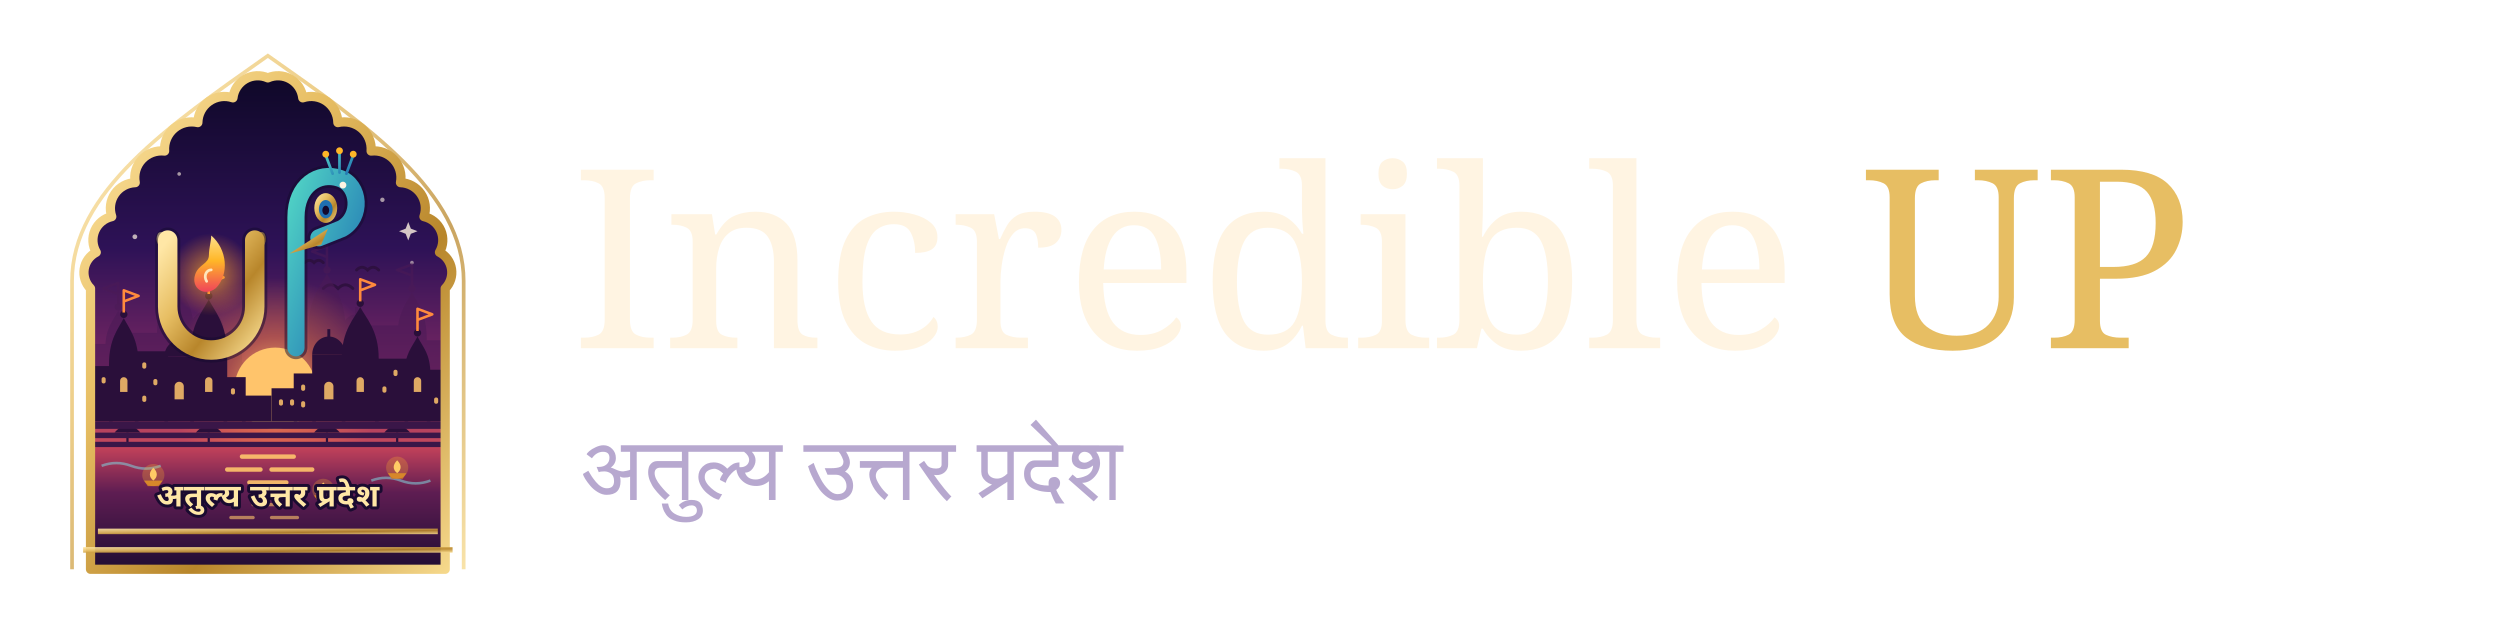
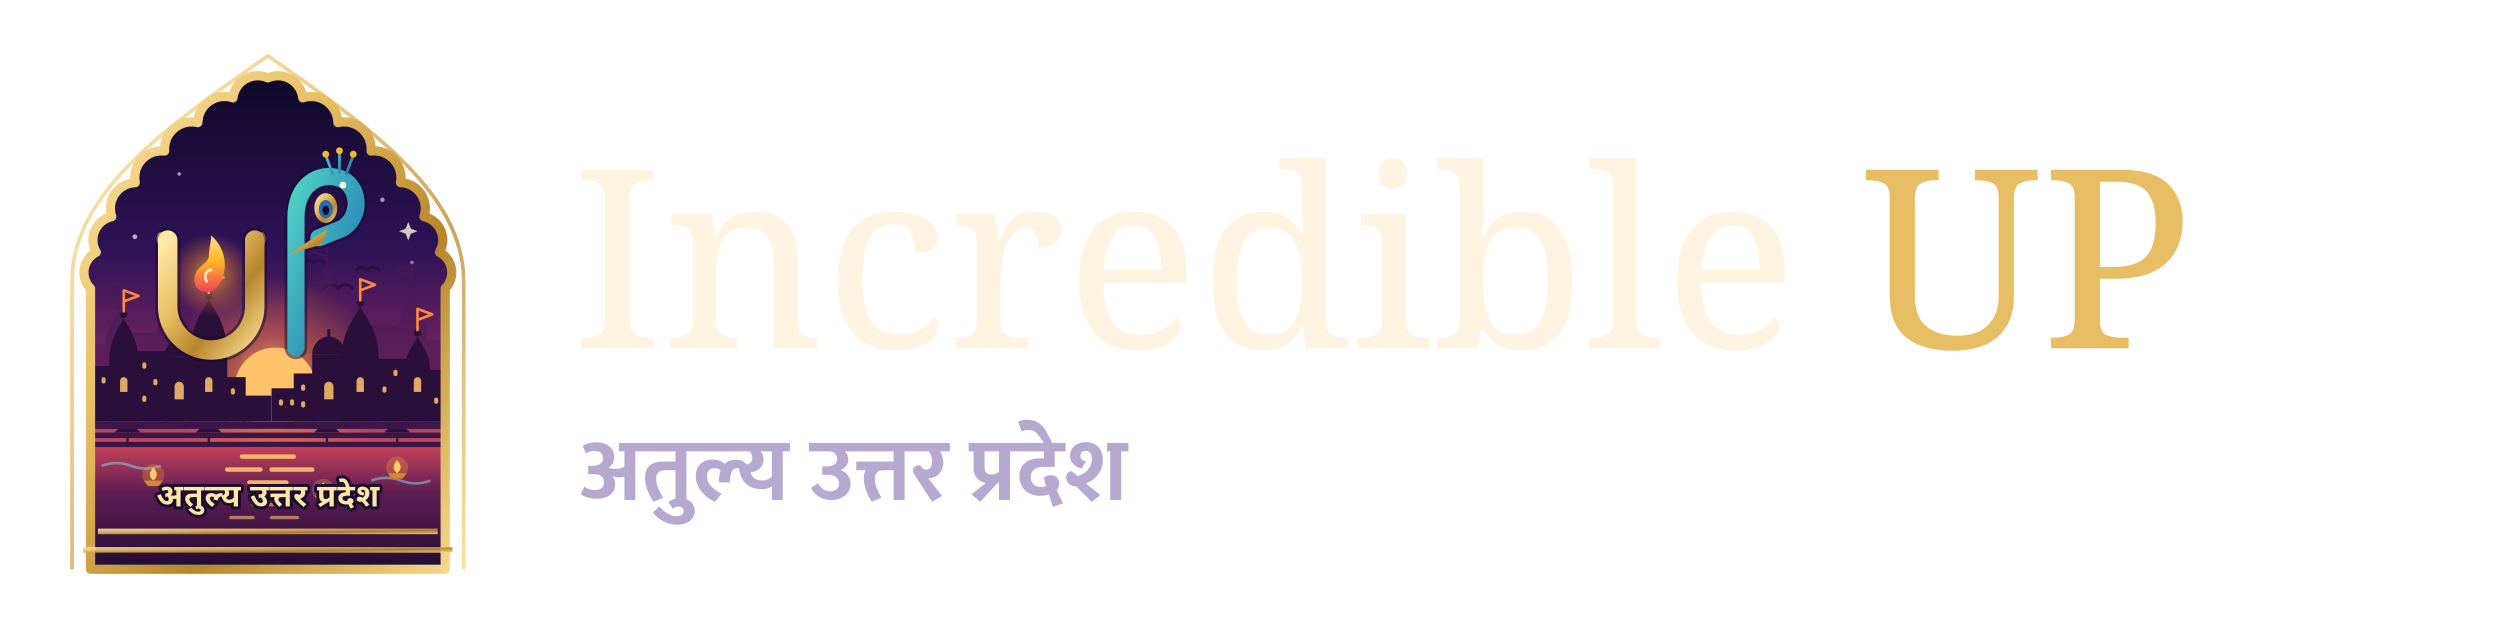
<svg xmlns="http://www.w3.org/2000/svg" viewBox="0 0 560 140" role="img" aria-label="Incredible UP">
  <svg x="10" y="10" width="100" height="120" viewBox="0 0 240 290">
    <defs>
      <linearGradient id="h-gold" x1="0" y1="0" x2="1" y2="1">
        <stop offset="0" stop-color="#FFE7A6" />
        <stop offset=".35" stop-color="#E7BE63" />
        <stop offset=".65" stop-color="#B8862B" />
        <stop offset="1" stop-color="#F6D98C" />
      </linearGradient>
      <linearGradient id="h-silk" x1="0" y1="0" x2="0" y2="1">
        <stop offset="0" stop-color="#FFE08A" />
        <stop offset=".45" stop-color="#FFB627" />
        <stop offset="1" stop-color="#F0445A" />
      </linearGradient>
      <linearGradient id="h-sky" x1="0" y1="0" x2="0" y2="1">
        <stop offset="0" stop-color="#0F0828" />
        <stop offset=".35" stop-color="#2E1257" />
        <stop offset=".6" stop-color="#7A2763" />
        <stop offset=".8" stop-color="#E0565B" />
        <stop offset="1" stop-color="#FFB25E" />
      </linearGradient>
      <linearGradient id="h-river" x1="0" y1="0" x2="0" y2="1">
        <stop offset="0" stop-color="#C2415A" />
        <stop offset=".35" stop-color="#5E1D52" />
        <stop offset="1" stop-color="#1A0B30" />
      </linearGradient>
      <radialGradient id="h-sunGlow">
        <stop offset="0" stop-color="#FFD27A" stop-opacity=".9" />
        <stop offset=".45" stop-color="#FF8A3D" stop-opacity=".45" />
        <stop offset="1" stop-color="#FF8A3D" stop-opacity="0" />
      </radialGradient>
      <linearGradient id="h-teal" x1="0" y1="0" x2="1" y2="1">
        <stop offset="0" stop-color="#4FD1C5" />
        <stop offset="1" stop-color="#1F6FB2" />
      </linearGradient>
      <radialGradient id="h-flameGlow">
        <stop offset="0" stop-color="#FFB627" stop-opacity=".7" />
        <stop offset="1" stop-color="#FF8A1F" stop-opacity="0" />
      </radialGradient>
      <clipPath id="h-clip">
        <path d="M24 284V132.0A12.3 12.3 0 0 1 27.1 112.4A13.0 13.0 0 0 1 35.5 93.1A13.9 13.9 0 0 1 48.2 74.7A14.5 14.5 0 0 1 64.1 57.6A14.7 14.7 0 0 1 82.1 42.2A14.4 14.4 0 0 1 101.1 28.8A13.5 13.5 0 0 1 120.0 18.0A13.5 13.5 0 0 1 138.9 28.8A14.4 14.4 0 0 1 157.9 42.2A14.7 14.7 0 0 1 175.9 57.6A14.5 14.5 0 0 1 191.8 74.7A13.9 13.9 0 0 1 204.5 93.1A13.0 13.0 0 0 1 212.9 112.4A12.3 12.3 0 0 1 216.0 132.0V284Z" />
      </clipPath>
    </defs>
    <path d="M14 284V128C14 80 66 44 120 6C174 44 226 80 226 128V284" fill="none" stroke="url(#h-gold)" stroke-width="2" opacity=".75" />
    <path d="M24 284V132.0A12.3 12.3 0 0 1 27.1 112.4A13.0 13.0 0 0 1 35.5 93.1A13.9 13.9 0 0 1 48.2 74.7A14.5 14.5 0 0 1 64.1 57.6A14.7 14.7 0 0 1 82.1 42.2A14.4 14.4 0 0 1 101.1 28.8A13.5 13.5 0 0 1 120.0 18.0A13.5 13.5 0 0 1 138.9 28.8A14.4 14.4 0 0 1 157.9 42.2A14.7 14.7 0 0 1 175.9 57.6A14.5 14.5 0 0 1 191.8 74.7A13.9 13.9 0 0 1 204.5 93.1A13.0 13.0 0 0 1 212.9 112.4A12.3 12.3 0 0 1 216.0 132.0V284Z" fill="url(#h-sky)" />
    <g clip-path="url(#h-clip)">
      <g fill="#FFF4E2">
        <circle cx="48" cy="104" r="1.3" opacity=".7" />
        <circle cx="72" cy="70" r="1" opacity=".6" />
        <circle cx="182" cy="84" r="1.2" opacity=".6" />
        <circle cx="198" cy="118" r="1" opacity=".5" />
        <path d="M196 96l1.4 3.6 3.6 1.4-3.6 1.4-1.4 3.6-1.4-3.6-3.6-1.4 3.6-1.4z" opacity=".8" />
      </g>
      <g class="h-fly" fill="none" stroke="#2A0F3A" stroke-width="1.6" stroke-linecap="round" opacity=".8">
        <path d="M150 132q4-4 8 0q4-4 8 0" />
        <path d="M168 122q3-3 6 0q3-3 6 0" />
        <path d="M140 118q2.5-2.5 5 0q2.5-2.5 5 0" />
      </g>
      <g opacity=".55" transform="translate(240 0) scale(-1 1) translate(0 -14)">
        <g fill="#4A1A55">
          <rect x="20" y="174" width="16" height="30" />
          <path d="M34 204V173.2C34 159.2 39 154 42 148C45 154 50 159.2 50 173.2V204Z" />
          <circle cx="42" cy="146" r="2" />
          <rect x="48" y="166" width="18" height="38" />
          <rect x="64" y="168.8" width="16" height="35.2" />
          <path d="M64 168.8A8 8.8 0 0 1 80 168.8Z" />
          <path d="M72 156v6" stroke="#4A1A55" stroke-width="1.6" />
          <path d="M78 204V167.7C78 151.2 85 144 88 138C91 144 98 151.2 98 167.7V204Z" />
          <circle cx="88" cy="136" r="2" />
          <rect x="96" y="180" width="12" height="24" />
          <rect x="106" y="190" width="16" height="14" />
          <rect x="122" y="186" width="14" height="18" />
          <rect x="134" y="178" width="12" height="26" />
          <rect x="144" y="167.9" width="18" height="36.1" />
          <path d="M144 167.9A9 9.9 0 0 1 162 167.9Z" />
          <path d="M153 154v6" stroke="#4A1A55" stroke-width="1.6" />
          <path d="M160 204V169.9C160 154.4 167 148 170 142C173 148 180 154.4 180 169.9V204Z" />
          <circle cx="170" cy="140" r="2" />
          <rect x="178" y="170" width="18" height="34" />
          <path d="M194 204V178.7C194 167.2 198 164 201 158C204 164 208 167.2 208 178.7V204Z" />
          <circle cx="201" cy="156" r="2" />
          <rect x="206" y="176" width="14" height="28" />
          <path d="M37 210q7-8 14 0z" />
          <path d="M44 210v6" stroke="#4A1A55" stroke-width="1.2" />
          <path d="M81 210q7-8 14 0z" />
          <path d="M88 210v6" stroke="#4A1A55" stroke-width="1.2" />
          <path d="M145 210q7-8 14 0z" />
          <path d="M152 210v6" stroke="#4A1A55" stroke-width="1.2" />
          <path d="M183 210q7-8 14 0z" />
          <path d="M190 210v6" stroke="#4A1A55" stroke-width="1.2" />
        </g>
        <g fill="#4A1A55" opacity=".85">
          <rect x="24" y="180" width="2.2" height="3.4" rx="1" />
          <rect x="30" y="180" width="2.2" height="3.4" rx="1" />
          <rect x="24" y="189" width="2.2" height="3.4" rx="1" />
          <path d="M40 188v-6a2 2 0 0 1 4 0v6z" />
          <rect x="52" y="172" width="2.2" height="3.4" rx="1" />
          <rect x="58" y="181" width="2.2" height="3.4" rx="1" />
          <rect x="52" y="190" width="2.2" height="3.4" rx="1" />
          <path d="M69.5 192v-7a2.5 2.5 0 0 1 5 0v7z" />
          <path d="M86 188v-6a2 2 0 0 1 4 0v6z" />
          <rect x="100" y="186" width="2.2" height="3.4" rx="1" />
          <rect x="126" y="192" width="2.2" height="3.4" rx="1" />
          <rect x="132" y="192" width="2.2" height="3.4" rx="1" />
          <rect x="138" y="184" width="2.2" height="3.4" rx="1" />
          <rect x="138" y="193" width="2.2" height="3.4" rx="1" />
          <path d="M150.5 192v-7a2.5 2.5 0 0 1 5 0v7z" />
          <path d="M168 188v-6a2 2 0 0 1 4 0v6z" />
          <rect x="188" y="176" width="2.2" height="3.4" rx="1" />
          <rect x="182" y="185" width="2.2" height="3.4" rx="1" />
          <path d="M199 188v-6a2 2 0 0 1 4 0v6z" />
          <rect x="216" y="182" width="2.2" height="3.4" rx="1" />
          <rect x="210" y="191" width="2.2" height="3.4" rx="1" />
          <rect x="216" y="191" width="2.2" height="3.4" rx="1" />
        </g>
        <g fill="none" stroke="#4A1A55" stroke-width="1.4" stroke-linejoin="round">
          <path d="M42 145V133l8 3-8 3" />
          <path d="M88 135V123l8 3-8 3" />
          <path d="M170 139V127l8 3-8 3" />
          <path d="M201 155V143l8 3-8 3" />
        </g>
      </g>
      <circle class="h-sun" cx="124" cy="184" r="58" fill="url(#h-sunGlow)" />
      <circle cx="124" cy="186" r="22" fill="#FFC46B" stroke="none" stroke-width="1.5" />
      <g fill="#2A0F3A">
        <rect x="20" y="174" width="16" height="30" />
        <path d="M34 204V173.2C34 159.2 39 154 42 148C45 154 50 159.2 50 173.2V204Z" />
        <circle cx="42" cy="146" r="2" />
        <rect x="48" y="166" width="18" height="38" />
        <rect x="64" y="168.8" width="16" height="35.2" />
        <path d="M64 168.8A8 8.8 0 0 1 80 168.8Z" />
        <path d="M72 156v6" stroke="#2A0F3A" stroke-width="1.6" />
        <path d="M78 204V167.7C78 151.2 85 144 88 138C91 144 98 151.2 98 167.7V204Z" />
        <circle cx="88" cy="136" r="2" />
        <rect x="96" y="180" width="12" height="24" />
        <rect x="106" y="190" width="16" height="14" />
        <rect x="122" y="186" width="14" height="18" />
        <rect x="134" y="178" width="12" height="26" />
        <rect x="144" y="167.9" width="18" height="36.1" />
        <path d="M144 167.9A9 9.9 0 0 1 162 167.9Z" />
        <path d="M153 154v6" stroke="#2A0F3A" stroke-width="1.6" />
        <path d="M160 204V169.9C160 154.4 167 148 170 142C173 148 180 154.4 180 169.9V204Z" />
        <circle cx="170" cy="140" r="2" />
        <rect x="178" y="170" width="18" height="34" />
        <path d="M194 204V178.7C194 167.2 198 164 201 158C204 164 208 167.2 208 178.7V204Z" />
        <circle cx="201" cy="156" r="2" />
        <rect x="206" y="176" width="14" height="28" />
        <path d="M37 210q7-8 14 0z" />
        <path d="M44 210v6" stroke="#2A0F3A" stroke-width="1.2" />
        <path d="M81 210q7-8 14 0z" />
        <path d="M88 210v6" stroke="#2A0F3A" stroke-width="1.2" />
        <path d="M145 210q7-8 14 0z" />
        <path d="M152 210v6" stroke="#2A0F3A" stroke-width="1.2" />
        <path d="M183 210q7-8 14 0z" />
        <path d="M190 210v6" stroke="#2A0F3A" stroke-width="1.2" />
      </g>
      <g fill="#FFC46B" opacity=".85">
        <rect x="24" y="180" width="2.2" height="3.4" rx="1" />
        <rect x="30" y="180" width="2.2" height="3.4" rx="1" />
        <rect x="24" y="189" width="2.2" height="3.4" rx="1" />
        <path d="M40 188v-6a2 2 0 0 1 4 0v6z" />
        <rect x="52" y="172" width="2.2" height="3.4" rx="1" />
        <rect x="58" y="181" width="2.2" height="3.4" rx="1" />
        <rect x="52" y="190" width="2.2" height="3.4" rx="1" />
        <path d="M69.5 192v-7a2.5 2.5 0 0 1 5 0v7z" />
        <path d="M86 188v-6a2 2 0 0 1 4 0v6z" />
        <rect x="100" y="186" width="2.2" height="3.4" rx="1" />
        <rect x="126" y="192" width="2.2" height="3.4" rx="1" />
        <rect x="132" y="192" width="2.2" height="3.4" rx="1" />
        <rect x="138" y="184" width="2.2" height="3.4" rx="1" />
        <rect x="138" y="193" width="2.2" height="3.4" rx="1" />
        <path d="M150.5 192v-7a2.5 2.5 0 0 1 5 0v7z" />
        <path d="M168 188v-6a2 2 0 0 1 4 0v6z" />
        <rect x="188" y="176" width="2.2" height="3.4" rx="1" />
        <rect x="182" y="185" width="2.2" height="3.4" rx="1" />
        <path d="M199 188v-6a2 2 0 0 1 4 0v6z" />
        <rect x="216" y="182" width="2.2" height="3.4" rx="1" />
        <rect x="210" y="191" width="2.2" height="3.4" rx="1" />
        <rect x="216" y="191" width="2.2" height="3.4" rx="1" />
      </g>
      <g fill="none" stroke="#FF8A3D" stroke-width="1.4" stroke-linejoin="round">
        <path d="M42 145V133l8 3-8 3" />
        <path d="M88 135V123l8 3-8 3" />
        <path d="M170 139V127l8 3-8 3" />
        <path d="M201 155V143l8 3-8 3" />
      </g>
      <g fill="#3A1648" opacity="1">
        <rect x="10" y="204" width="220" height="4" />
        <rect x="10" y="210" width="220" height="3" />
        <rect x="10" y="215" width="220" height="3" />
      </g>
      <rect x="10" y="218" width="220" height="70" fill="url(#h-river)" />
      <g stroke="#FFC46B" stroke-linecap="round">
        <path class="h-shim" d="M106 223h28M98 230h18M122 230h22M110 237h20" stroke-width="2.4" opacity=".9" />
        <path class="h-shim2" d="M112 249h18M100 256h12M122 256h14" stroke-width="1.8" opacity=".6" />
      </g>
      <path d="M30 228q8-3 16 0t16 0M176 236q8-3 16 0t16 0" fill="none" stroke="#7FD3DE" stroke-width="1.4" opacity=".55" />
      <g class="h-bob" style="animation-delay:0s">
        <path d="M53 236h10l-2 3h-6z" fill="#C9772B" />
        <path d="M58 229c2.5 2.5 2.5 5 0 7c-2.5-2-2.5-4.5 0-7z" fill="#FFD27A" />
        <circle cx="58" cy="233" r="6" fill="#FFB627" opacity=".25" />
      </g>
      <g class="h-bob" style="animation-delay:-1s">
        <path d="M145 244h10l-2 3h-6z" fill="#C9772B" />
        <path d="M150 237c2.5 2.5 2.5 5 0 7c-2.5-2-2.5-4.5 0-7z" fill="#FFD27A" />
        <circle cx="150" cy="241" r="6" fill="#FFB627" opacity=".25" />
      </g>
      <g class="h-bob" style="animation-delay:-2s">
        <path d="M185 232h10l-2 3h-6z" fill="#C9772B" />
        <path d="M190 225c2.5 2.5 2.5 5 0 7c-2.5-2-2.5-4.5 0-7z" fill="#FFD27A" />
        <circle cx="190" cy="229" r="6" fill="#FFB627" opacity=".25" />
      </g>
    </g>
    <path d="M24 284V132.0A12.3 12.3 0 0 1 27.1 112.4A13.0 13.0 0 0 1 35.5 93.1A13.9 13.9 0 0 1 48.2 74.7A14.5 14.5 0 0 1 64.1 57.6A14.7 14.7 0 0 1 82.1 42.2A14.4 14.4 0 0 1 101.1 28.8A13.5 13.5 0 0 1 120.0 18.0A13.5 13.5 0 0 1 138.9 28.8A14.4 14.4 0 0 1 157.9 42.2A14.7 14.7 0 0 1 175.9 57.6A14.5 14.5 0 0 1 191.8 74.7A13.9 13.9 0 0 1 204.5 93.1A13.0 13.0 0 0 1 212.9 112.4A12.3 12.3 0 0 1 216.0 132.0V284Z" fill="none" stroke="url(#h-gold)" stroke-width="5" stroke-linejoin="round" />
    <g transform="translate(116 112) scale(.62) translate(-125 -130)">
      <circle class="h-halo" cx="82" cy="150" r="36" fill="url(#h-flameGlow)" />
      <path class="h-flame" d="M82 116C96 128 98 150 86 162C76 170 64 162 68 150C71 141 80 141 80 133C80 127 82 121 82 116Z" fill="url(#h-silk)" />
      <path d="M78 156c-3-5 0-10 4-10" fill="none" stroke="#FFF1C9" stroke-width="2.4" stroke-linecap="round" opacity=".9" />
      <path d="M44 128C38 124 36 120 38 116M120 128C126 124 128 120 126 116" fill="none" stroke="url(#h-gold)" stroke-width="6" stroke-linecap="round" />
      <path d="M44 120V178A38 38 0 0 0 120 178V120" fill="none" stroke="#140A2E" stroke-width="22" stroke-linecap="round" opacity="0.5" />
      <path d="M44 120V178A38 38 0 0 0 120 178V120" fill="none" stroke="url(#h-gold)" stroke-width="17" stroke-linecap="round" />
      <path d="M156 214V100C156 72 176 60 194 66C212 72 214 100 196 110L176 118" fill="none" stroke="#140A2E" stroke-width="20" stroke-linecap="round" stroke-linejoin="round" opacity="0.5" />
      <path d="M156 214V100C156 72 176 60 194 66C212 72 214 100 196 110L176 118" fill="none" stroke="url(#h-teal)" stroke-width="15" stroke-linecap="round" stroke-linejoin="round" />
      <path d="M184 110L150 132L178 124Z" fill="url(#h-gold)" />
      <g stroke="url(#h-teal)" stroke-width="2.4" stroke-linecap="round">
        <path d="M188 62l-6-16M194 61l0-17M200 62l6-16" />
      </g>
      <g fill="#FFB627">
        <circle cx="182" cy="45" r="3" />
        <circle cx="194" cy="42" r="3" />
        <circle cx="206" cy="45" r="3" />
      </g>
      <ellipse cx="182" cy="92" rx="10" ry="13" fill="url(#h-gold)" />
      <ellipse cx="182" cy="93" rx="6" ry="8" fill="#1F6FB2" />
      <ellipse cx="182" cy="94" rx="3" ry="4" fill="#140A2E" />
      <circle cx="197" cy="72" r="3" fill="#FFF4E2" />
    </g>
    <text x="120" y="250" text-anchor="middle" font-family="Mukta, 'Noto Sans Devanagari', sans-serif" font-weight="700" font-size="17" letter-spacing=".5" fill="#FFE7A6" stroke="#1A0B30" stroke-width="3.2" paint-order="stroke" stroke-linejoin="round">अतुल्य उत्तर प्रदेश</text>
    <g fill="url(#h-gold)" opacity="0.9">
      <rect x="28" y="262" width="184" height="3" />
      <rect x="20" y="272" width="200" height="3" />
    </g>
  </svg>
  <text x="128" y="78" font-family="Rozha One, Georgia, serif" font-size="56" fill="#FFF4E2">Incredible <tspan fill="#E7BE63">UP</tspan>
  </text>
-   <text x="130" y="112" font-family="Mukta, sans-serif" font-size="20" fill="#B7A8CF">अतुल्य उत्तर प्रदेश</text>
+   <path transform="translate(130 112) scale(1.1765)" d="M0.46 -10.32Q0.92 -10.64 1.62 -10.82Q2.33 -11 3.03 -11Q3.69 -11 4.31 -10.83Q4.93 -10.66 5.4 -10.31Q5.87 -9.96 6.15 -9.44Q6.44 -8.91 6.44 -8.18Q6.44 -7.43 6.09 -6.9Q5.75 -6.38 5.36 -6.14Q5.61 -6.05 5.96 -5.99Q6.31 -5.93 6.7 -5.93Q7.24 -5.93 7.69 -6.04Q8.14 -6.15 8.38 -6.32V-9.27H7.33V-10.86H11.88V-9.27H10.47V0H8.38V-4.47Q8.25 -4.39 7.96 -4.34Q7.68 -4.3 7.34 -4.3Q7.02 -4.3 6.73 -4.36Q6.44 -4.42 6.15 -4.54L6.12 -4.49Q6.36 -4.23 6.49 -3.85Q6.63 -3.47 6.63 -3.03Q6.63 -2.36 6.38 -1.84Q6.12 -1.33 5.66 -0.97Q5.2 -0.61 4.55 -0.43Q3.89 -0.24 3.08 -0.24Q2.16 -0.24 1.34 -0.49Q0.53 -0.75 0.09 -1.1L0.73 -2.53Q1.14 -2.23 1.64 -2.06Q2.14 -1.89 2.77 -1.89Q3.54 -1.89 4.02 -2.27Q4.5 -2.65 4.5 -3.35Q4.5 -4.06 4.04 -4.49Q3.57 -4.91 2.69 -4.91H1.48V-6.53H2.48Q3.3 -6.53 3.81 -6.91Q4.32 -7.29 4.32 -7.97Q4.32 -8.67 3.85 -9.01Q3.38 -9.35 2.74 -9.35Q2.3 -9.35 1.87 -9.23Q1.45 -9.11 1.05 -8.86ZM16.08 -5.66Q15.25 -5.66 14.84 -5.24Q14.43 -4.83 14.43 -4.08Q14.43 -3.16 14.81 -2.28Q15.18 -1.39 15.79 -0.44L13.94 0.34Q13.62 -0.12 13.33 -0.65Q13.04 -1.19 12.81 -1.78Q12.58 -2.36 12.44 -2.98Q12.31 -3.6 12.31 -4.25Q12.31 -5.81 13.22 -6.57Q14.13 -7.33 15.61 -7.33H18.11V-9.27H11.54V-10.86H21.61V-9.27H20.2V0H18.11V-5.66ZM16.76 0.41Q17.09 0.07 17.7 -0.15Q18.31 -0.37 18.92 -0.37Q19.6 -0.37 20.14 -0.18Q20.67 0.02 21.04 0.35Q21.4 0.68 21.59 1.11Q21.78 1.55 21.78 2.04Q21.78 2.62 21.55 3.11Q21.32 3.6 20.88 3.96Q20.45 4.32 19.84 4.51Q19.23 4.71 18.48 4.71Q17.14 4.71 15.9 4.1Q14.65 3.49 13.79 2.36L15.03 1.24Q15.86 2.16 16.68 2.62Q17.49 3.08 18.36 3.08Q19.01 3.08 19.33 2.79Q19.65 2.5 19.65 2.07Q19.65 1.72 19.4 1.48Q19.14 1.24 18.67 1.24Q18.38 1.24 18.08 1.36Q17.78 1.48 17.6 1.65ZM38.54 -9.27V0H36.45V-2.58Q36.26 -2.43 35.77 -2.24Q35.28 -2.06 34.46 -2.06Q33.73 -2.06 33.01 -2.27Q32.3 -2.48 31.71 -2.95Q31.13 -3.42 30.73 -4.17Q30.33 -4.91 30.24 -5.98Q30.11 -6.05 29.85 -6.05Q29.16 -6.05 28.82 -5.36Q28.49 -4.68 28.46 -3.35H26.38Q26.38 -4.06 26.47 -4.69Q26.55 -5.32 26.71 -5.68Q26.49 -5.87 26.21 -5.96Q25.93 -6.05 25.53 -6.05Q24.94 -6.05 24.52 -5.69Q24.11 -5.32 24.11 -4.54Q24.11 -3.94 24.36 -3.43Q24.62 -2.92 25.02 -2.5Q25.43 -2.07 25.93 -1.75Q26.42 -1.43 26.91 -1.19L25.6 0.36Q24.91 0.03 24.26 -0.44Q23.61 -0.92 23.1 -1.55Q22.59 -2.18 22.29 -2.93Q21.98 -3.69 21.98 -4.56Q21.98 -5.37 22.24 -5.96Q22.51 -6.55 22.95 -6.94Q23.39 -7.33 23.97 -7.51Q24.55 -7.7 25.18 -7.7Q25.89 -7.7 26.45 -7.49Q27.01 -7.28 27.47 -6.89Q27.8 -7.23 28.32 -7.45Q28.85 -7.67 29.51 -7.67Q30.29 -7.67 30.81 -7.43Q31.33 -7.19 31.72 -6.75Q32.74 -7.02 32.74 -8.02Q32.74 -8.4 32.59 -8.71Q32.44 -9.03 32.22 -9.27H21.27V-10.86H39.93V-9.27ZM36.45 -4.47V-9.27H34.34Q34.54 -9.03 34.71 -8.63Q34.87 -8.23 34.87 -7.75Q34.87 -7.17 34.67 -6.73Q34.48 -6.29 34.14 -5.99Q33.81 -5.7 33.37 -5.53Q32.93 -5.36 32.44 -5.3Q32.45 -5.02 32.61 -4.73Q32.76 -4.44 33.03 -4.22Q33.3 -4 33.69 -3.86Q34.09 -3.72 34.58 -3.72Q35.29 -3.72 35.78 -3.97Q36.26 -4.22 36.45 -4.47ZM49.49 -5.7Q49.84 -5.59 50.19 -5.39Q50.54 -5.19 50.81 -4.85Q51.09 -4.52 51.26 -4.07Q51.43 -3.62 51.43 -3.04Q51.43 -2.41 51.17 -1.86Q50.92 -1.31 50.43 -0.89Q49.95 -0.48 49.26 -0.24Q48.57 0 47.72 0Q47.06 0 46.46 -0.18Q45.87 -0.36 45.38 -0.66Q44.9 -0.97 44.52 -1.39Q44.15 -1.82 43.93 -2.31L45.24 -3.2Q45.66 -2.41 46.27 -2.03Q46.89 -1.65 47.58 -1.65Q48.35 -1.65 48.81 -2.05Q49.27 -2.45 49.27 -3.13Q49.27 -3.84 48.73 -4.32Q48.2 -4.79 47.11 -4.79H46.05V-6.41H46.92Q47.86 -6.41 48.37 -6.78Q48.89 -7.16 48.89 -7.84Q48.89 -8.4 48.51 -8.83Q48.13 -9.27 47.19 -9.27H43.5V-10.86H52.36V-9.27H50.37Q50.61 -9.08 50.81 -8.65Q51.02 -8.23 51.02 -7.75Q51.02 -6.95 50.57 -6.44Q50.12 -5.93 49.49 -5.7ZM57.72 -5.66Q56.87 -5.66 56.47 -5.24Q56.08 -4.83 56.08 -4.08Q56.08 -3.16 56.42 -2.28Q56.76 -1.39 57.32 -0.44L55.47 0.34Q54.88 -0.6 54.42 -1.75Q53.96 -2.91 53.96 -4.2Q53.96 -4.61 54.05 -5Q54.15 -5.39 54.33 -5.68H52.53V-7.33H59.64V-9.27H52.02V-10.86H63.12V-9.27H61.73V0H59.64V-5.66ZM68.85 -0.77 66.98 0.34 63.87 -4.4Q63.58 -4.83 63.45 -5.12Q63.33 -5.41 63.33 -5.66Q63.33 -6.1 63.7 -6.37Q64.07 -6.63 64.69 -6.63L64.97 -6.24Q65.14 -6.02 65.35 -5.89Q65.55 -5.76 65.79 -5.76Q66.28 -5.76 66.62 -6.13Q66.96 -6.49 66.96 -7.28Q66.96 -7.96 66.76 -8.47Q66.56 -8.98 66.33 -9.27H62.78V-10.86H70.36V-9.27H68.46Q68.65 -9.01 68.87 -8.45Q69.09 -7.89 69.09 -7.07Q69.09 -6.34 68.83 -5.79Q68.58 -5.24 68.19 -4.87Q67.8 -4.5 67.3 -4.32Q66.81 -4.13 66.35 -4.13Q66.28 -4.13 66.23 -4.15ZM83.22 -9.27H81.8V0H79.71V-3.52L76.16 0.34L74.48 -1.07L77.2 -3.26Q76.7 -3.33 76.28 -3.54Q75.85 -3.76 75.54 -4.1Q75.23 -4.44 75.05 -4.93Q74.87 -5.42 74.87 -6.07V-9.27H73.93V-10.86H83.22ZM76.96 -6.19Q76.96 -5.47 77.33 -5.16Q77.71 -4.85 78.29 -4.85Q78.8 -4.85 79.15 -5.01Q79.51 -5.17 79.71 -5.41V-9.27H76.96ZM91.17 -3.15Q91.17 -2.7 91.01 -2.38Q90.85 -2.06 90.68 -1.9L91.89 0.65L89.96 1.31L89.22 -1.05Q88.96 -0.94 88.52 -0.87Q88.08 -0.8 87.58 -0.8Q86.77 -0.8 86.04 -1.04Q85.31 -1.28 84.76 -1.75Q84.22 -2.23 83.9 -2.92Q83.59 -3.62 83.59 -4.52Q83.59 -5.37 83.89 -6.01Q84.18 -6.65 84.69 -7.07Q85.2 -7.5 85.88 -7.71Q86.56 -7.92 87.33 -7.92H88.25V-9.27H82.88V-10.86H92.41V-9.27H90.32V-6.29H88.01Q87.55 -6.29 87.14 -6.18Q86.73 -6.07 86.42 -5.84Q86.11 -5.61 85.93 -5.26Q85.75 -4.91 85.75 -4.44Q85.75 -3.93 85.91 -3.55Q86.07 -3.18 86.33 -2.93Q86.6 -2.69 86.95 -2.58Q87.3 -2.47 87.67 -2.47Q87.99 -2.47 88.26 -2.53Q88.52 -2.6 88.66 -2.7L88.23 -4.18Q88.45 -4.42 88.8 -4.58Q89.15 -4.74 89.59 -4.74Q90.34 -4.74 90.75 -4.28Q91.17 -3.81 91.17 -3.15ZM83.35 -14.91Q83.67 -15.08 84.13 -15.18Q84.59 -15.28 85.1 -15.28Q86.45 -15.28 87.35 -14.6Q88.25 -13.92 88.86 -12.77L90.15 -10.32H88.6L87.75 -11.59Q87.19 -12.46 86.66 -12.89Q86.12 -13.33 85.29 -13.33Q84.95 -13.33 84.62 -13.25Q84.29 -13.18 84.01 -13.07ZM100.88 -9.27H100.27V-10.86H104.36V-9.27H102.97V0H100.88ZM96.15 -11.02Q97.68 -11.02 98.58 -10.12Q99.48 -9.21 99.48 -7.63Q99.48 -6.78 99.21 -6.06Q98.94 -5.34 98.49 -4.76Q98.04 -4.18 97.44 -3.77Q96.85 -3.37 96.22 -3.15L99.01 -0.95L97.36 0.36L94.42 -2.58Q94.11 -2.58 93.76 -2.69Q93.42 -2.79 93.13 -2.99Q92.85 -3.2 92.67 -3.51Q92.48 -3.83 92.48 -4.27Q92.48 -4.57 92.58 -4.8Q92.68 -5.03 92.85 -5.19Q93.01 -5.34 93.2 -5.41Q93.4 -5.49 93.57 -5.49L94.64 -4.57Q95.2 -4.69 95.69 -4.98Q96.19 -5.27 96.56 -5.69Q96.93 -6.1 97.16 -6.64Q97.38 -7.17 97.38 -7.8Q97.38 -8.62 97.04 -8.99Q96.7 -9.37 96.17 -9.37Q95.69 -9.37 95.45 -9.1Q95.2 -8.82 95.2 -8.43Q95.2 -7.99 95.5 -7.71Q95.8 -7.43 96.25 -7.33L95.47 -6Q95.1 -6.05 94.71 -6.23Q94.32 -6.41 93.98 -6.72Q93.65 -7.02 93.44 -7.46Q93.23 -7.91 93.23 -8.48Q93.23 -8.99 93.44 -9.46Q93.65 -9.93 94.04 -10.27Q94.42 -10.61 94.96 -10.81Q95.51 -11.02 96.15 -11.02Z" fill="#B7A8CF" />
</svg>
